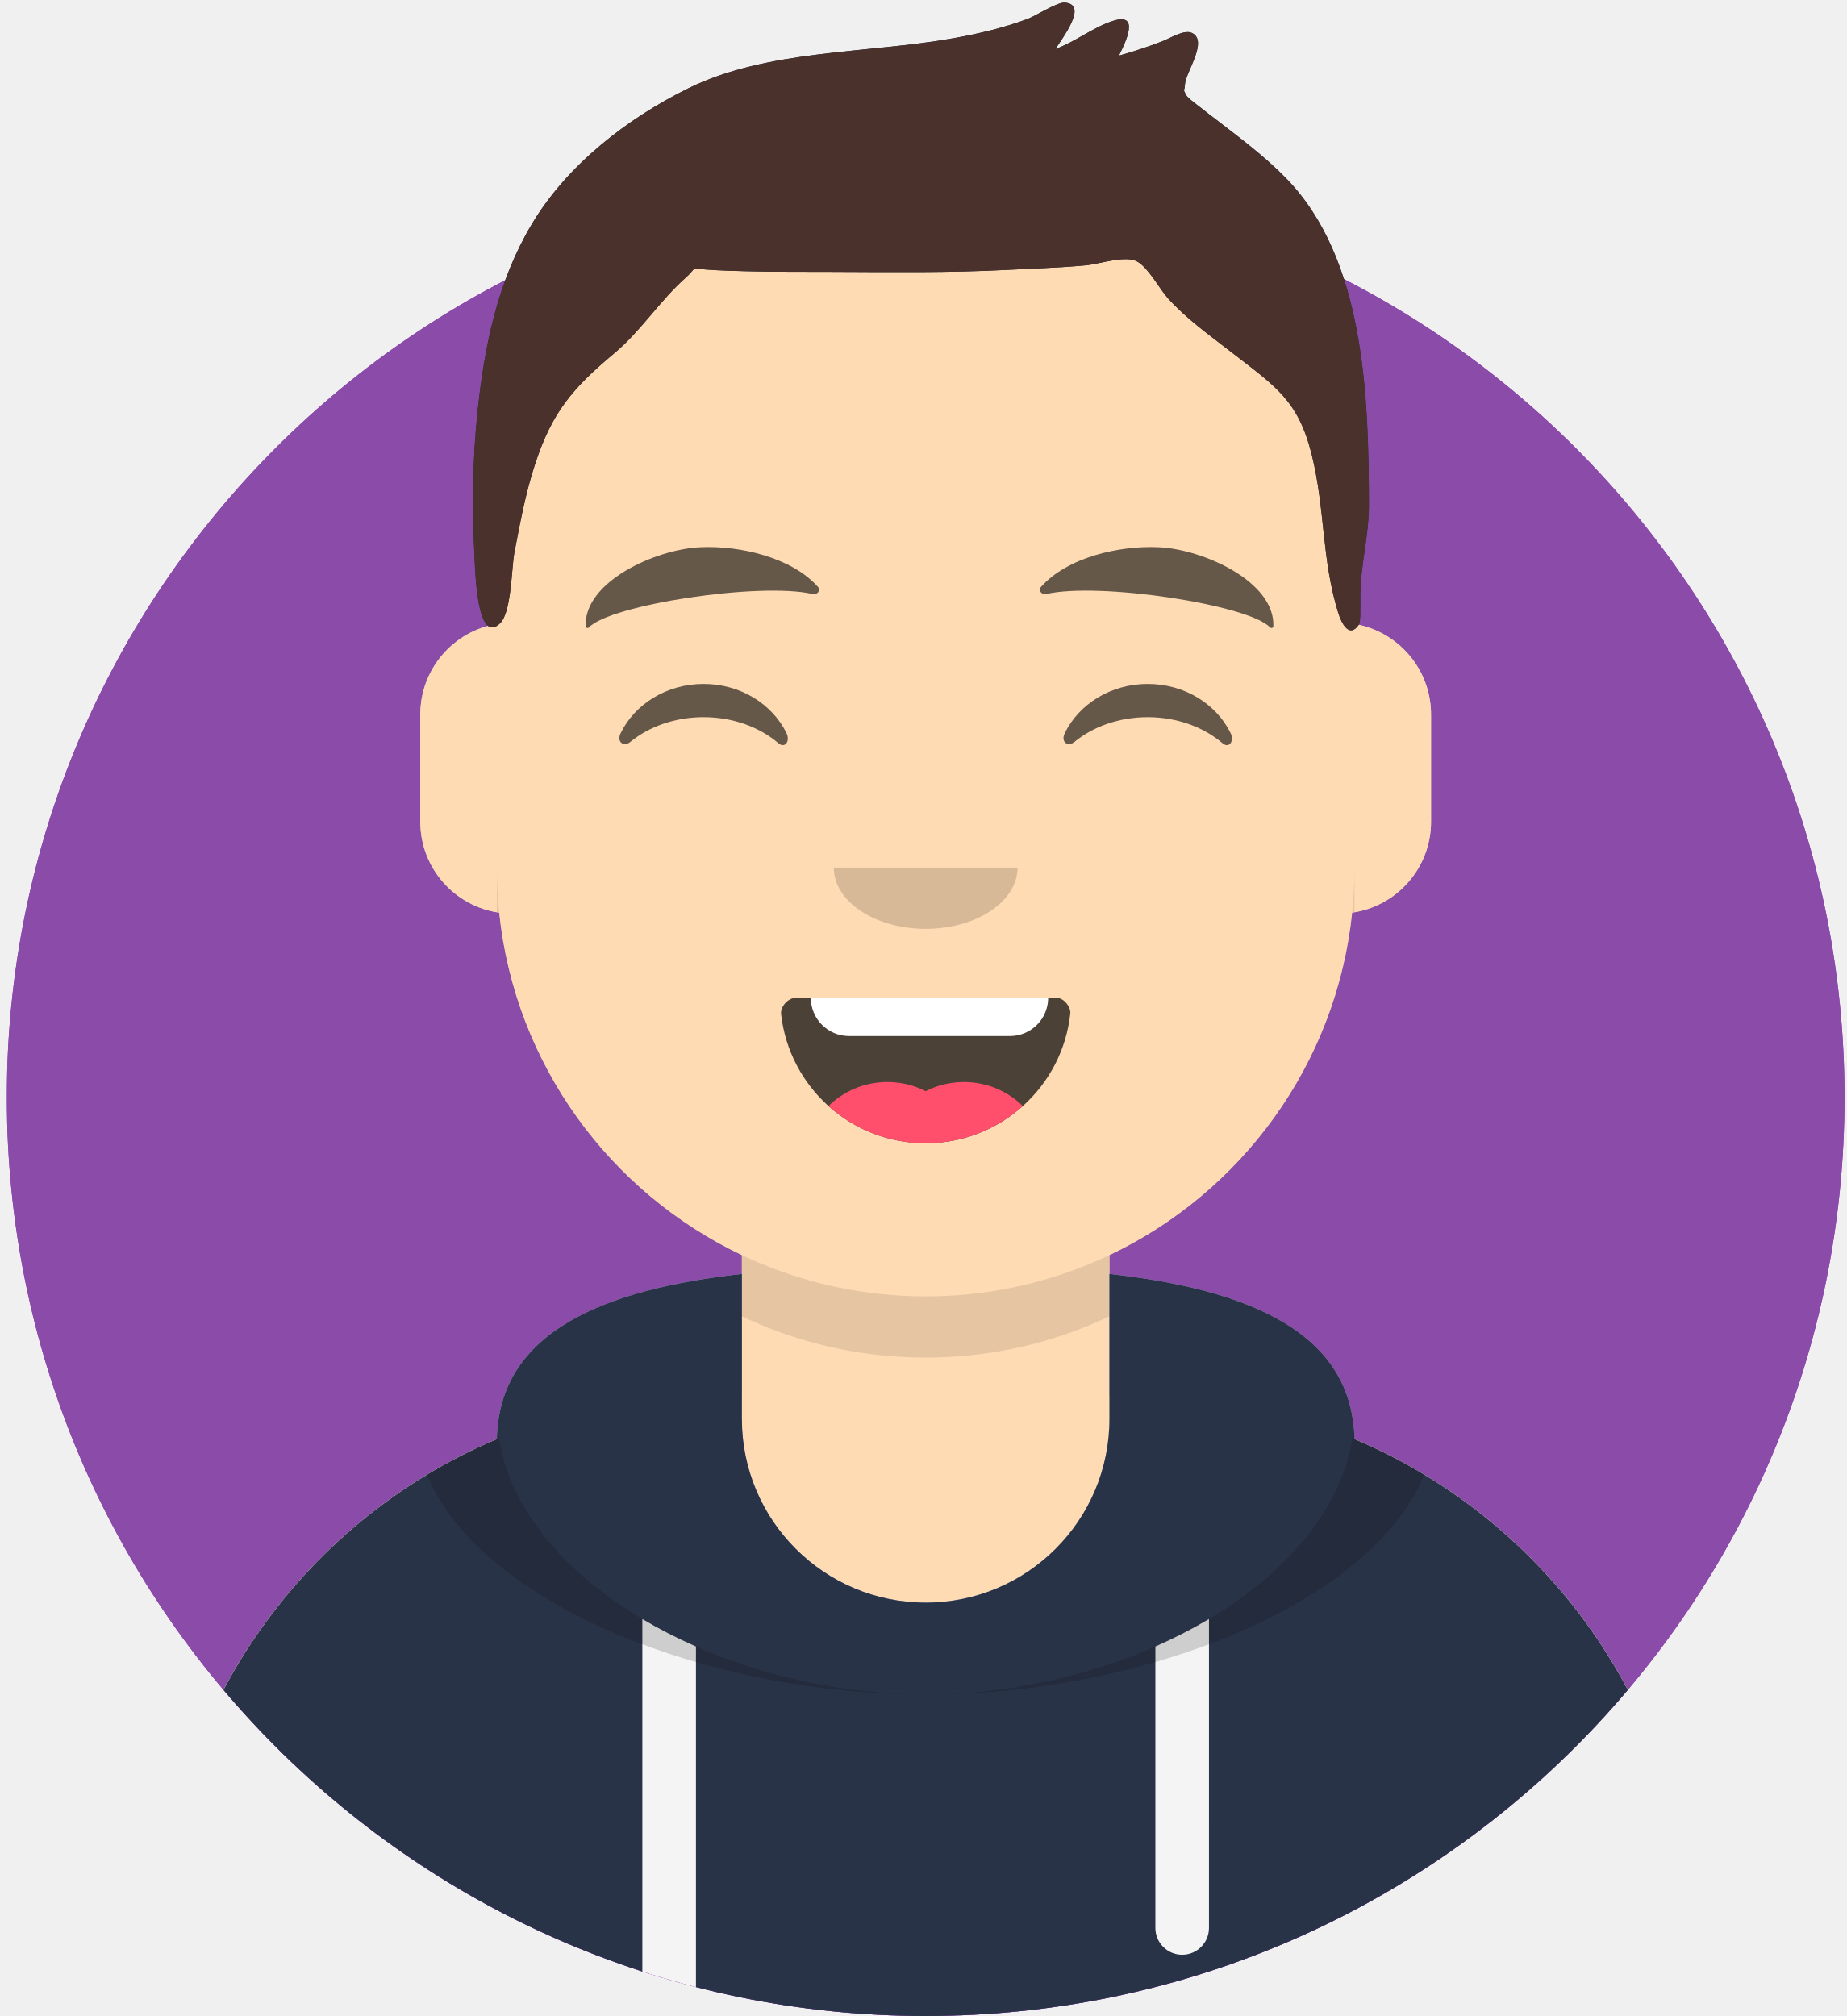
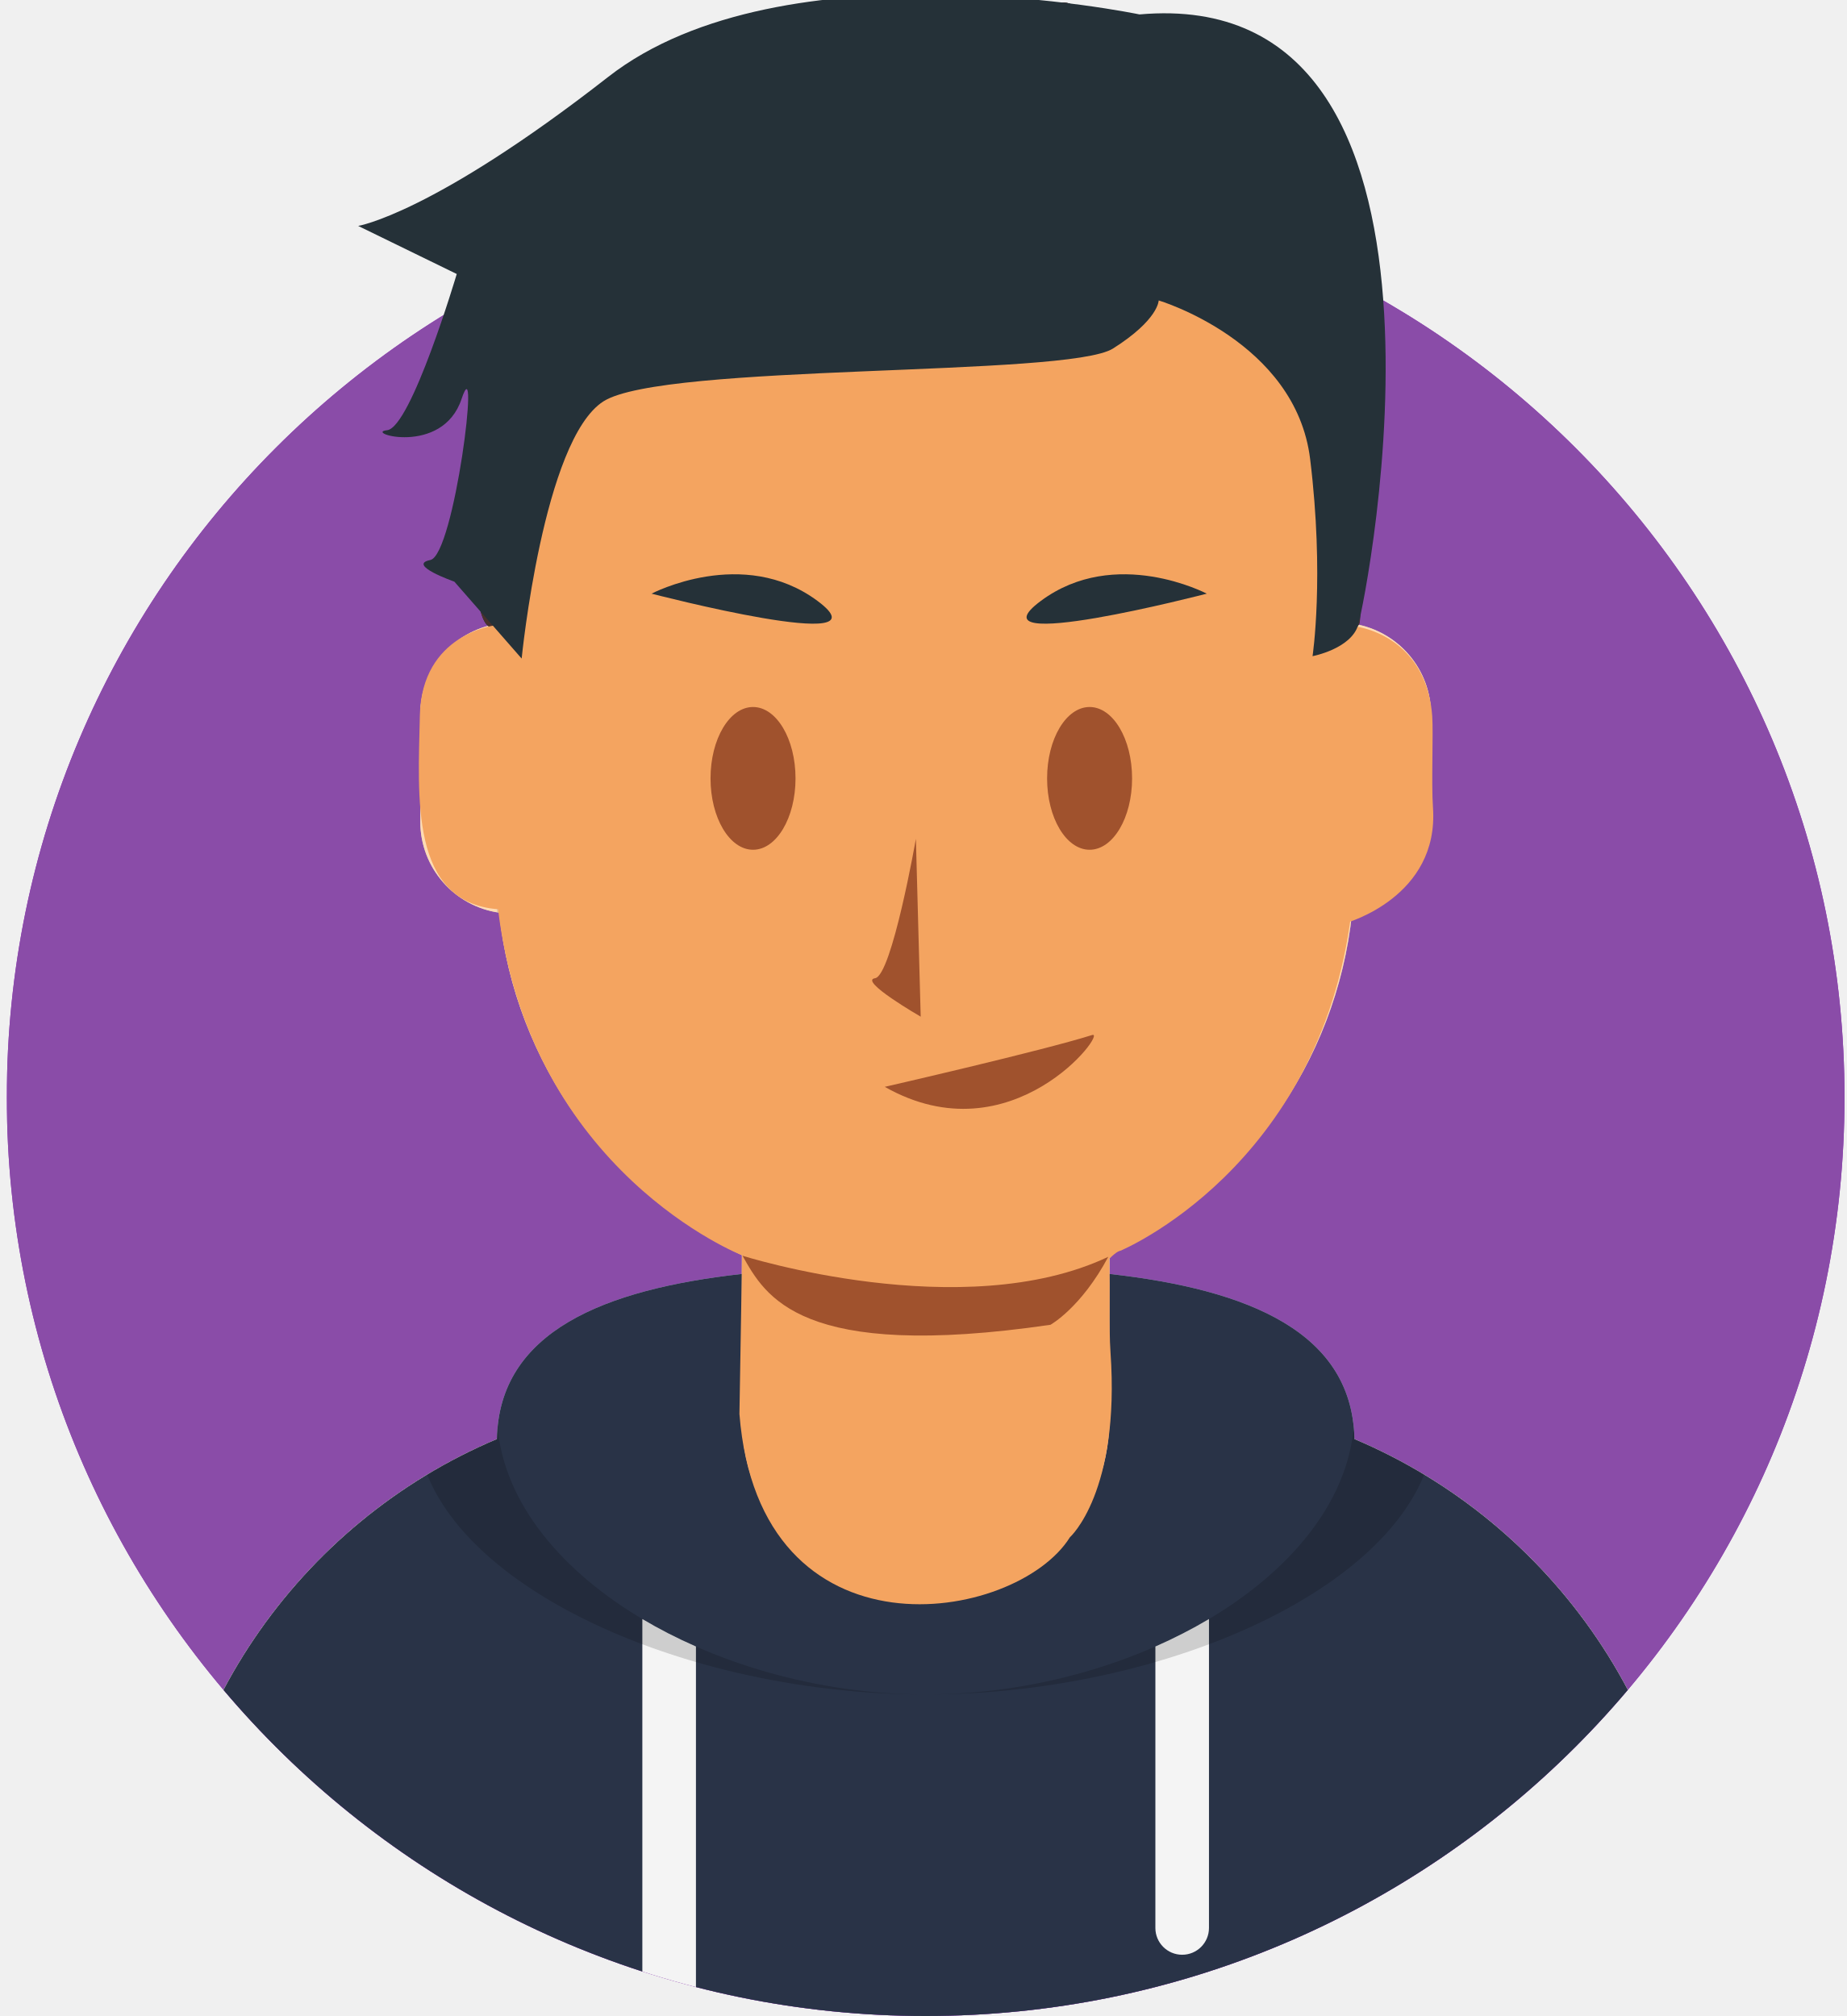
- <svg xmlns="http://www.w3.org/2000/svg" xmlns:xlink="http://www.w3.org/1999/xlink" width="217px" height="237px" viewBox="0 0 217 237" version="1.1">
-   <defs>
+ <svg xmlns="http://www.w3.org/2000/svg" xmlns:xlink="http://www.w3.org/1999/xlink" width="217px" height="237px" viewBox="0 0 217 237" version="1.1" id="svg11">
+   <defs id="defs1">
    <circle id="path-1" cx="108" cy="108" r="108" />
    <path d="M-3.19744231e-14,144 L-3.19744231e-14,-1.42108547e-14 L237.6,-1.42108547e-14 L237.6,144 L226.8,144 C226.8,203.647 178.447,252 118.8,252 C59.153,252 10.8,203.647 10.8,144 L10.8,144 L-3.19744231e-14,144 Z" id="path-3" />
    <path d="M90,0 C117.835,-5.11323436e-15 140.4,22.565 140.4,50.4 L140.401,55.949 C145.508,56.807 149.4,61.249 149.4,66.6 L149.4,79.2 C149.4,84.647 145.367,89.152 140.125,89.893 C138.265,107.718 127.114,122.78 111.601,130.149 L111.6,146.7 L115.2,146.7 C150.988,146.7 180,175.712 180,211.5 L180,219.6 L0,219.6 L0,211.5 C-4.38277231e-15,175.712 29.012,146.7 64.8,146.7 L68.4,146.7 L68.4,130.15 C52.886,122.78 41.735,107.718 39.875,89.893 C34.633,89.152 30.6,84.647 30.6,79.2 L30.6,66.6 C30.6,61.249 34.492,56.806 39.6,55.949 L39.6,50.4 C39.6,22.565 62.165,5.11323436e-15 90,0 Z" id="path-5" />
    <path d="M140.401,11.764 C156.691,13.587 169.2,18.597 169.2,31.569 L169.194,31.18 C192.467,41.01 208.8,64.047 208.8,90.9 L208.8,99 L28.8,99 L28.8,90.9 C28.8,64.047 45.133,41.01 68.406,31.18 C68.653,18.496 81.073,13.568 97.2,11.764 L97.2,28.8 C97.2,40.729 106.871,50.4 118.8,50.4 C130.729,50.4 140.4,40.729 140.4,28.8 L140.4,28.8 Z" id="path-7" />
    <path d="M31.606,13.615 C32.558,22.158 39.803,28.8 48.6,28.8 C57.424,28.8 64.687,22.117 65.603,13.536 C65.676,12.845 64.905,11.7 63.938,11.7 C50.534,11.7 40.264,11.7 33.378,11.7 C32.406,11.7 31.511,12.761 31.606,13.615 Z" id="path-9" />
    <rect id="path-11" x="0" y="0" width="237.6" height="252" />
    <path d="M118.135,20.928 C115.651,18.39 112.767,16.236 109.962,14.076 C109.343,13.6 108.715,13.135 108.109,12.641 C107.972,12.528 106.563,11.519 106.394,11.148 C105.988,10.254 106.224,10.95 106.28,9.884 C106.35,8.535 109.1,4.727 107.048,3.854 C106.146,3.47 104.536,4.492 103.67,4.83 C101.977,5.49 100.263,6.054 98.512,6.54 C99.351,4.869 100.95,1.524 97.944,2.419 C95.603,3.116 93.421,4.91 91.068,5.753 C91.847,4.477 94.96,0.523 92.147,0.302 C91.271,0.233 88.724,1.875 87.782,2.226 C84.959,3.275 82.075,3.953 79.111,4.487 C69.033,6.304 57.248,5.786 47.923,10.374 C40.735,13.911 33.636,19.4 29.484,26.389 C25.481,33.125 23.984,40.498 23.146,48.217 C22.532,53.882 22.482,59.738 22.769,65.424 C22.863,67.287 23.073,75.874 25.779,73.273 C27.127,71.978 27.117,66.745 27.457,64.974 C28.133,61.451 28.783,57.911 29.91,54.5 C31.895,48.49 34.238,45.687 39.184,41.547 C42.359,38.89 44.588,35.3 47.625,32.62 C48.99,31.416 47.949,31.542 50.143,31.7 C51.616,31.806 53.097,31.846 54.574,31.885 C57.99,31.974 61.412,31.951 64.829,31.963 C71.711,31.988 78.561,32.085 85.437,31.725 C88.492,31.565 91.556,31.478 94.603,31.195 C96.306,31.038 99.326,29.947 100.728,30.78 C102.01,31.543 103.342,34.034 104.263,35.054 C106.438,37.464 109.032,39.305 111.576,41.282 C116.881,45.403 119.559,46.98 121.17,53.421 C122.775,59.838 122.325,65.791 124.312,72.106 C124.662,73.217 125.586,75.13 126.726,73.415 C126.937,73.096 126.883,71.345 126.883,70.337 C126.883,66.27 127.913,63.218 127.9,59.123 C127.849,46.674 127.447,30.442 118.135,20.928 Z" id="path-13" />
  </defs>
  <g id="Website" stroke="none" stroke-width="1" fill="none" fill-rule="evenodd">
    <g id="mf-avatar" transform="translate(-10, -15)">
      <g id="Circle" transform="translate(10.8, 36)">
        <mask id="mask-2" fill="white">
-           <use xlink:href="#path-1" />
+           <use xlink:href="#path-1" id="use1" />
        </mask>
        <use id="Circle-Background" fill="#972dc2" xlink:href="#path-1" />
        <g id="🖍-Circle-Color" mask="url(#mask-2)" fill="#8a4ca8">
          <rect id="🖍Color" x="0" y="0" width="216.445" height="216" />
        </g>
      </g>
      <mask id="mask-4" fill="white">
-         <use xlink:href="#path-3" />
+         <use xlink:href="#path-3" id="use2" />
      </mask>
      <g id="Mask" />
      <g id="Avataaar" mask="url(#mask-4)">
        <g id="Body" transform="translate(28.8, 32.4)">
          <mask id="mask-6" fill="white">
-             <use xlink:href="#path-5" />
+             <use xlink:href="#path-5" id="use3" />
          </mask>
-           <use fill="#D0C6AC" xlink:href="#path-5" />
+           <use fill="#D0C6AC" xlink:href="#path-5" id="use4" />
          <g id="Skin/👶🏻-05-Pale" mask="url(#mask-6)" fill="#FFDBB4">
            <g transform="translate(-28.8, 0)" id="Color">
-               <rect x="0" y="0" width="238.384" height="220.355" />
+               <rect x="0" y="0" width="238.384" height="220.355" id="rect4" />
            </g>
          </g>
          <path d="M39.6,84.6 C39.6,112.435 62.165,135 90,135 C117.835,135 140.4,112.435 140.4,84.6 L140.4,84.6 L140.4,91.8 C140.4,119.635 117.835,142.2 90,142.2 C62.165,142.2 39.6,119.635 39.6,91.8 Z" id="Neck-Shadow" fill-opacity="0.1" fill="#000000" mask="url(#mask-6)" />
        </g>
        <g id="Clothing/Hoodie" transform="translate(0, 153)">
          <mask id="mask-8" fill="white">
-             <use xlink:href="#path-7" />
+             <use xlink:href="#path-7" id="use5" />
          </mask>
          <use id="Hoodie" fill="#B7C1DB" fill-rule="evenodd" xlink:href="#path-7" />
          <g id="Color/Palette/Slate" mask="url(#mask-8)" fill="#293347" fill-rule="evenodd">
-             <rect id="🖍Color" x="0" y="0" width="238.491" height="99" />
+             <rect id="rect5" x="0" y="0" width="238.491" height="99" />
          </g>
          <path d="M91.8,55.565 L91.8,99 L85.5,99 L85.499,52.335 C87.483,53.514 89.592,54.594 91.8,55.565 Z M152.101,52.334 L152.1,88.65 C152.1,90.39 150.69,91.8 148.95,91.8 C147.21,91.8 145.8,90.39 145.8,88.65 L145.801,55.565 C148.009,54.594 150.118,53.513 152.101,52.334 Z" id="Straps" fill="#F4F4F4" fill-rule="evenodd" mask="url(#mask-8)" />
          <path d="M155.733,11.451 C169.28,14.013 178.65,19.118 178.65,29.077 C178.65,46.818 148.916,61.2 118.8,61.2 C88.684,61.2 58.95,46.818 58.95,29.077 C58.95,19.118 68.32,14.013 81.867,11.451 C73.689,14.466 68.4,19.534 68.4,27.969 C68.4,46.322 93.439,61.2 118.8,61.2 C144.161,61.2 169.2,46.322 169.2,27.969 C169.2,19.71 164.13,14.679 156.241,11.642 Z" id="Shadow" fill-opacity="0.16" fill="#000000" fill-rule="evenodd" mask="url(#mask-8)" />
        </g>
        <g id="Face" transform="translate(68.4, 73.8)">
          <g id="Mouth/Smile" transform="translate(1.8, 46.8)">
            <mask id="mask-10" fill="white">
-               <use xlink:href="#path-9" />
+               <use xlink:href="#path-9" id="use6" />
            </mask>
            <use id="Mouth" fill-opacity="0.7" fill="#000000" fill-rule="evenodd" xlink:href="#path-9" />
            <path d="M39.6,1.8 L58.5,1.8 C60.985,1.8 63,3.815 63,6.3 L63,11.7 C63,14.185 60.985,16.2 58.5,16.2 L39.6,16.2 C37.115,16.2 35.1,14.185 35.1,11.7 L35.1,6.3 C35.1,3.815 37.115,1.8 39.6,1.8 Z" id="Teeth" fill="#FFFFFF" fill-rule="evenodd" mask="url(#mask-10)" />
            <g id="Tongue" stroke-width="1" fill-rule="evenodd" mask="url(#mask-10)" fill="#FF4F6D">
-               <g transform="translate(34.2, 21.6)">
-                 <circle cx="9.9" cy="9.9" r="9.9" />
-                 <circle cx="18.9" cy="9.9" r="9.9" />
+               <g transform="translate(34.2, 21.6)" id="g7">
+                 <circle cx="9.9" cy="9.9" r="9.9" id="circle6" />
+                 <circle cx="18.9" cy="9.9" r="9.9" id="circle7" />
              </g>
            </g>
          </g>
          <g id="Nose/Default" transform="translate(25.2, 36)" fill="#000000" fill-opacity="0.16">
            <path d="M14.4,7.2 C14.4,11.176 19.235,14.4 25.2,14.4 L25.2,14.4 C31.165,14.4 36,11.176 36,7.2" id="Nose" />
          </g>
          <g id="Eyes/Happy-😁" transform="translate(0, 7.2)" fill="#000000" fill-opacity="0.6">
            <path d="M14.544,20.203 C16.206,16.784 19.948,14.4 24.298,14.4 C28.632,14.4 32.363,16.767 34.034,20.166 C34.53,21.176 33.824,22.003 33.112,21.39 C30.906,19.494 27.773,18.309 24.298,18.309 C20.931,18.309 17.886,19.421 15.694,21.214 C14.892,21.87 14.058,21.203 14.544,20.203 Z" id="Squint" />
-             <path d="M66.744,20.203 C68.406,16.784 72.148,14.4 76.498,14.4 C80.832,14.4 84.563,16.767 86.234,20.166 C86.73,21.176 86.024,22.003 85.312,21.39 C83.106,19.494 79.973,18.309 76.498,18.309 C73.131,18.309 70.086,19.421 67.894,21.214 C67.092,21.87 66.258,21.203 66.744,20.203 Z" id="Squint" />
+             <path d="M66.744,20.203 C68.406,16.784 72.148,14.4 76.498,14.4 C80.832,14.4 84.563,16.767 86.234,20.166 C86.73,21.176 86.024,22.003 85.312,21.39 C83.106,19.494 79.973,18.309 76.498,18.309 C73.131,18.309 70.086,19.421 67.894,21.214 C67.092,21.87 66.258,21.203 66.744,20.203 Z" id="path7" />
          </g>
          <g id="Eyebrow/Natural/Default-Natural" fill="#000000" fill-opacity="0.6">
            <path d="M23.435,5.589 C18.25,6.285 10.164,10.805 10.84,16.036 C10.862,16.207 11.121,16.261 11.233,16.118 C13.471,13.248 30.774,9.033 37.075,9.913 C37.652,9.994 38.032,9.399 37.639,9.027 C34.269,5.845 28.08,4.961 23.435,5.589" id="Eyebrow" transform="translate(24.3, 10.8) rotate(5) translate(-24.3, -10.8) " />
-             <path d="M76.535,5.589 C71.35,6.285 63.264,10.805 63.94,16.036 C63.962,16.207 64.221,16.261 64.333,16.118 C66.571,13.248 83.874,9.033 90.175,9.913 C90.752,9.994 91.132,9.399 90.739,9.027 C87.369,5.845 81.18,4.961 76.535,5.589" id="Eyebrow" transform="translate(77.4, 10.8) scale(-1, 1) rotate(5) translate(-77.4, -10.8) " />
+             <path d="M76.535,5.589 C71.35,6.285 63.264,10.805 63.94,16.036 C63.962,16.207 64.221,16.261 64.333,16.118 C66.571,13.248 83.874,9.033 90.175,9.913 C90.752,9.994 91.132,9.399 90.739,9.027 C87.369,5.845 81.18,4.961 76.535,5.589" id="path8" transform="translate(77.4, 10.8) scale(-1, 1) rotate(5) translate(-77.4, -10.8) " />
          </g>
        </g>
        <g id="Top">
          <mask id="mask-12" fill="white">
-             <use xlink:href="#path-11" />
+             <use xlink:href="#path-11" id="use8" />
          </mask>
-           <g id="Mask" />
-           <g mask="url(#mask-12)">
-             <g transform="translate(43, 15)">
+           <g id="g8" />
+           <g mask="url(#mask-12)" id="g11">
+             <g transform="translate(43, 15)" id="g10">
              <mask id="mask-14" fill="white">
-                 <use xlink:href="#path-13" />
+                 <use xlink:href="#path-13" id="use9" />
              </mask>
              <use id="Short-Hair" stroke="none" fill="#1F3140" fill-rule="evenodd" xlink:href="#path-13" />
              <g id="Color/Hair/Brown-Dark" stroke="none" fill="none" mask="url(#mask-14)" fill-rule="evenodd">
-                 <g transform="translate(-43.1, -15)" fill="#4A312C" id="Color">
-                   <rect x="0" y="0" width="239.107" height="252.406" />
+                 <g transform="translate(-43.1, -15)" fill="#4A312C" id="g9">
+                   <rect x="0" y="0" width="239.107" height="252.406" id="rect9" />
                </g>
              </g>
            </g>
          </g>
        </g>
      </g>
    </g>
  </g>
+   <path style="fill:#f4a460;fill-opacity:1;stroke-width:11.751;stroke-linecap:round;stroke-linejoin:round;paint-order:stroke markers fill" d="m 58.14,73.524 c 0,0 -8.591,0.999 -8.791,10.589 -0.2,9.59 -1.199,21.977 9.191,22.777 3.76,30.964 28.683,40.683 28.683,40.683 l -0.312,18.656 c 2.34,29.612 32.521,24.616 38.843,14.492 0,0 5.926,-5.274 4.771,-21.762 -0.213,-3.039 0.005,-7.254 -0.159,-10.961 0.999,-0.999 1.299,-0.949 1.299,-0.949 0,0 23.469,-9.717 27.172,-39.759 -16.782,-4.895 -0.599,1.199 -0.599,1.199 0,0 10.933,-3.024 10.19,-13.558 -0.201,-2.842 0.053,-8.746 -0.087,-10.726 -0.495,-7.011 -5.211,-10.132 -9.703,-10.68 -4.123,-5.144 -0.2,-17.582 -0.2,-17.582 L 134.661,20.579 92.305,19.979 69.928,30.569 61.736,57.741 Z" id="path11" />
+   <path style="fill:#253138;fill-opacity:1;stroke-width:11.751;stroke-linecap:round;stroke-linejoin:round;paint-order:stroke markers fill" d="m 133.93,1.695 c 0,0 -41.818,-8.759 -62.444,7.346 C 50.859,25.147 42.1,26.56 42.1,26.56 l 11.585,5.651 c 0,0 -5.368,18.083 -8.194,18.366 -2.826,0.283 6.499,3.108 8.759,-3.673 2.26,-6.781 -0.848,18.366 -3.673,18.931 -2.826,0.565 2.826,2.543 2.826,2.543 l 7.911,9.042 c 0,0 2.543,-25.712 9.607,-30.233 7.064,-4.521 54.533,-2.826 59.901,-6.216 5.368,-3.391 5.368,-5.651 5.368,-5.651 0,0 16.105,4.803 17.801,18.648 1.695,13.845 0.283,23.169 0.283,23.169 0,0 4.521,-0.848 5.368,-3.673 0.848,-2.826 15.54,-75.441 -25.712,-71.768 z" id="path12" />
+   <path style="fill:#253138;fill-opacity:1;stroke-width:11.751;stroke-linecap:round;stroke-linejoin:round;paint-order:stroke markers fill" d="m 141.841,69.79 c 0,0 -10.737,-5.651 -19.496,0.848 -8.759,6.499 19.496,-0.848 19.496,-0.848 z" id="path13" />
+   <path style="fill:#253138;fill-opacity:1;stroke-width:11.751;stroke-linecap:round;stroke-linejoin:round;paint-order:stroke markers fill" d="m 76.583,69.79 c 0,0 10.737,-5.651 19.496,0.848 8.759,6.499 -19.496,-0.848 -19.496,-0.848 z" id="path14" />
+   <ellipse style="fill:#a0522d;fill-opacity:1;stroke-width:11.751;stroke-linecap:round;stroke-linejoin:round;paint-order:stroke markers fill" id="path15" cx="88.509" cy="91.506" rx="4.995" ry="8.391" />
+   <ellipse style="fill:#a0522d;fill-opacity:1;stroke-width:11.751;stroke-linecap:round;stroke-linejoin:round;paint-order:stroke markers fill" id="ellipse15" cx="128.068" cy="91.506" rx="4.995" ry="8.391" />
+   <path style="fill:#a0522d;fill-opacity:1;stroke-width:11.751;stroke-linecap:round;stroke-linejoin:round;paint-order:stroke markers fill" d="m 107.652,98.611 c 0,0 -2.826,16.105 -4.803,16.388 -1.978,0.283 5.368,4.521 5.368,4.521 z" id="path16" />
+   <path style="fill:#a0522d;fill-opacity:1;stroke-width:11.751;stroke-linecap:round;stroke-linejoin:round;paint-order:stroke markers fill" d="m 103.993,127.769 c 0,0 18.496,-4.237 24.375,-6.094 1.898,-0.599 -9.39,14.585 -24.375,6.094 z" id="path17" />
+   <path style="fill:#a0522d;fill-opacity:1;stroke-width:11.751;stroke-linecap:round;stroke-linejoin:round;paint-order:stroke markers fill" d="m 87.273,147.623 c 0,0 25.911,8.217 42.993,0.125 -3.197,5.994 -6.793,7.992 -6.793,7.992 -29.534,4.316 -33.527,-3.394 -36.2,-8.117 z" id="path18" />
</svg>
